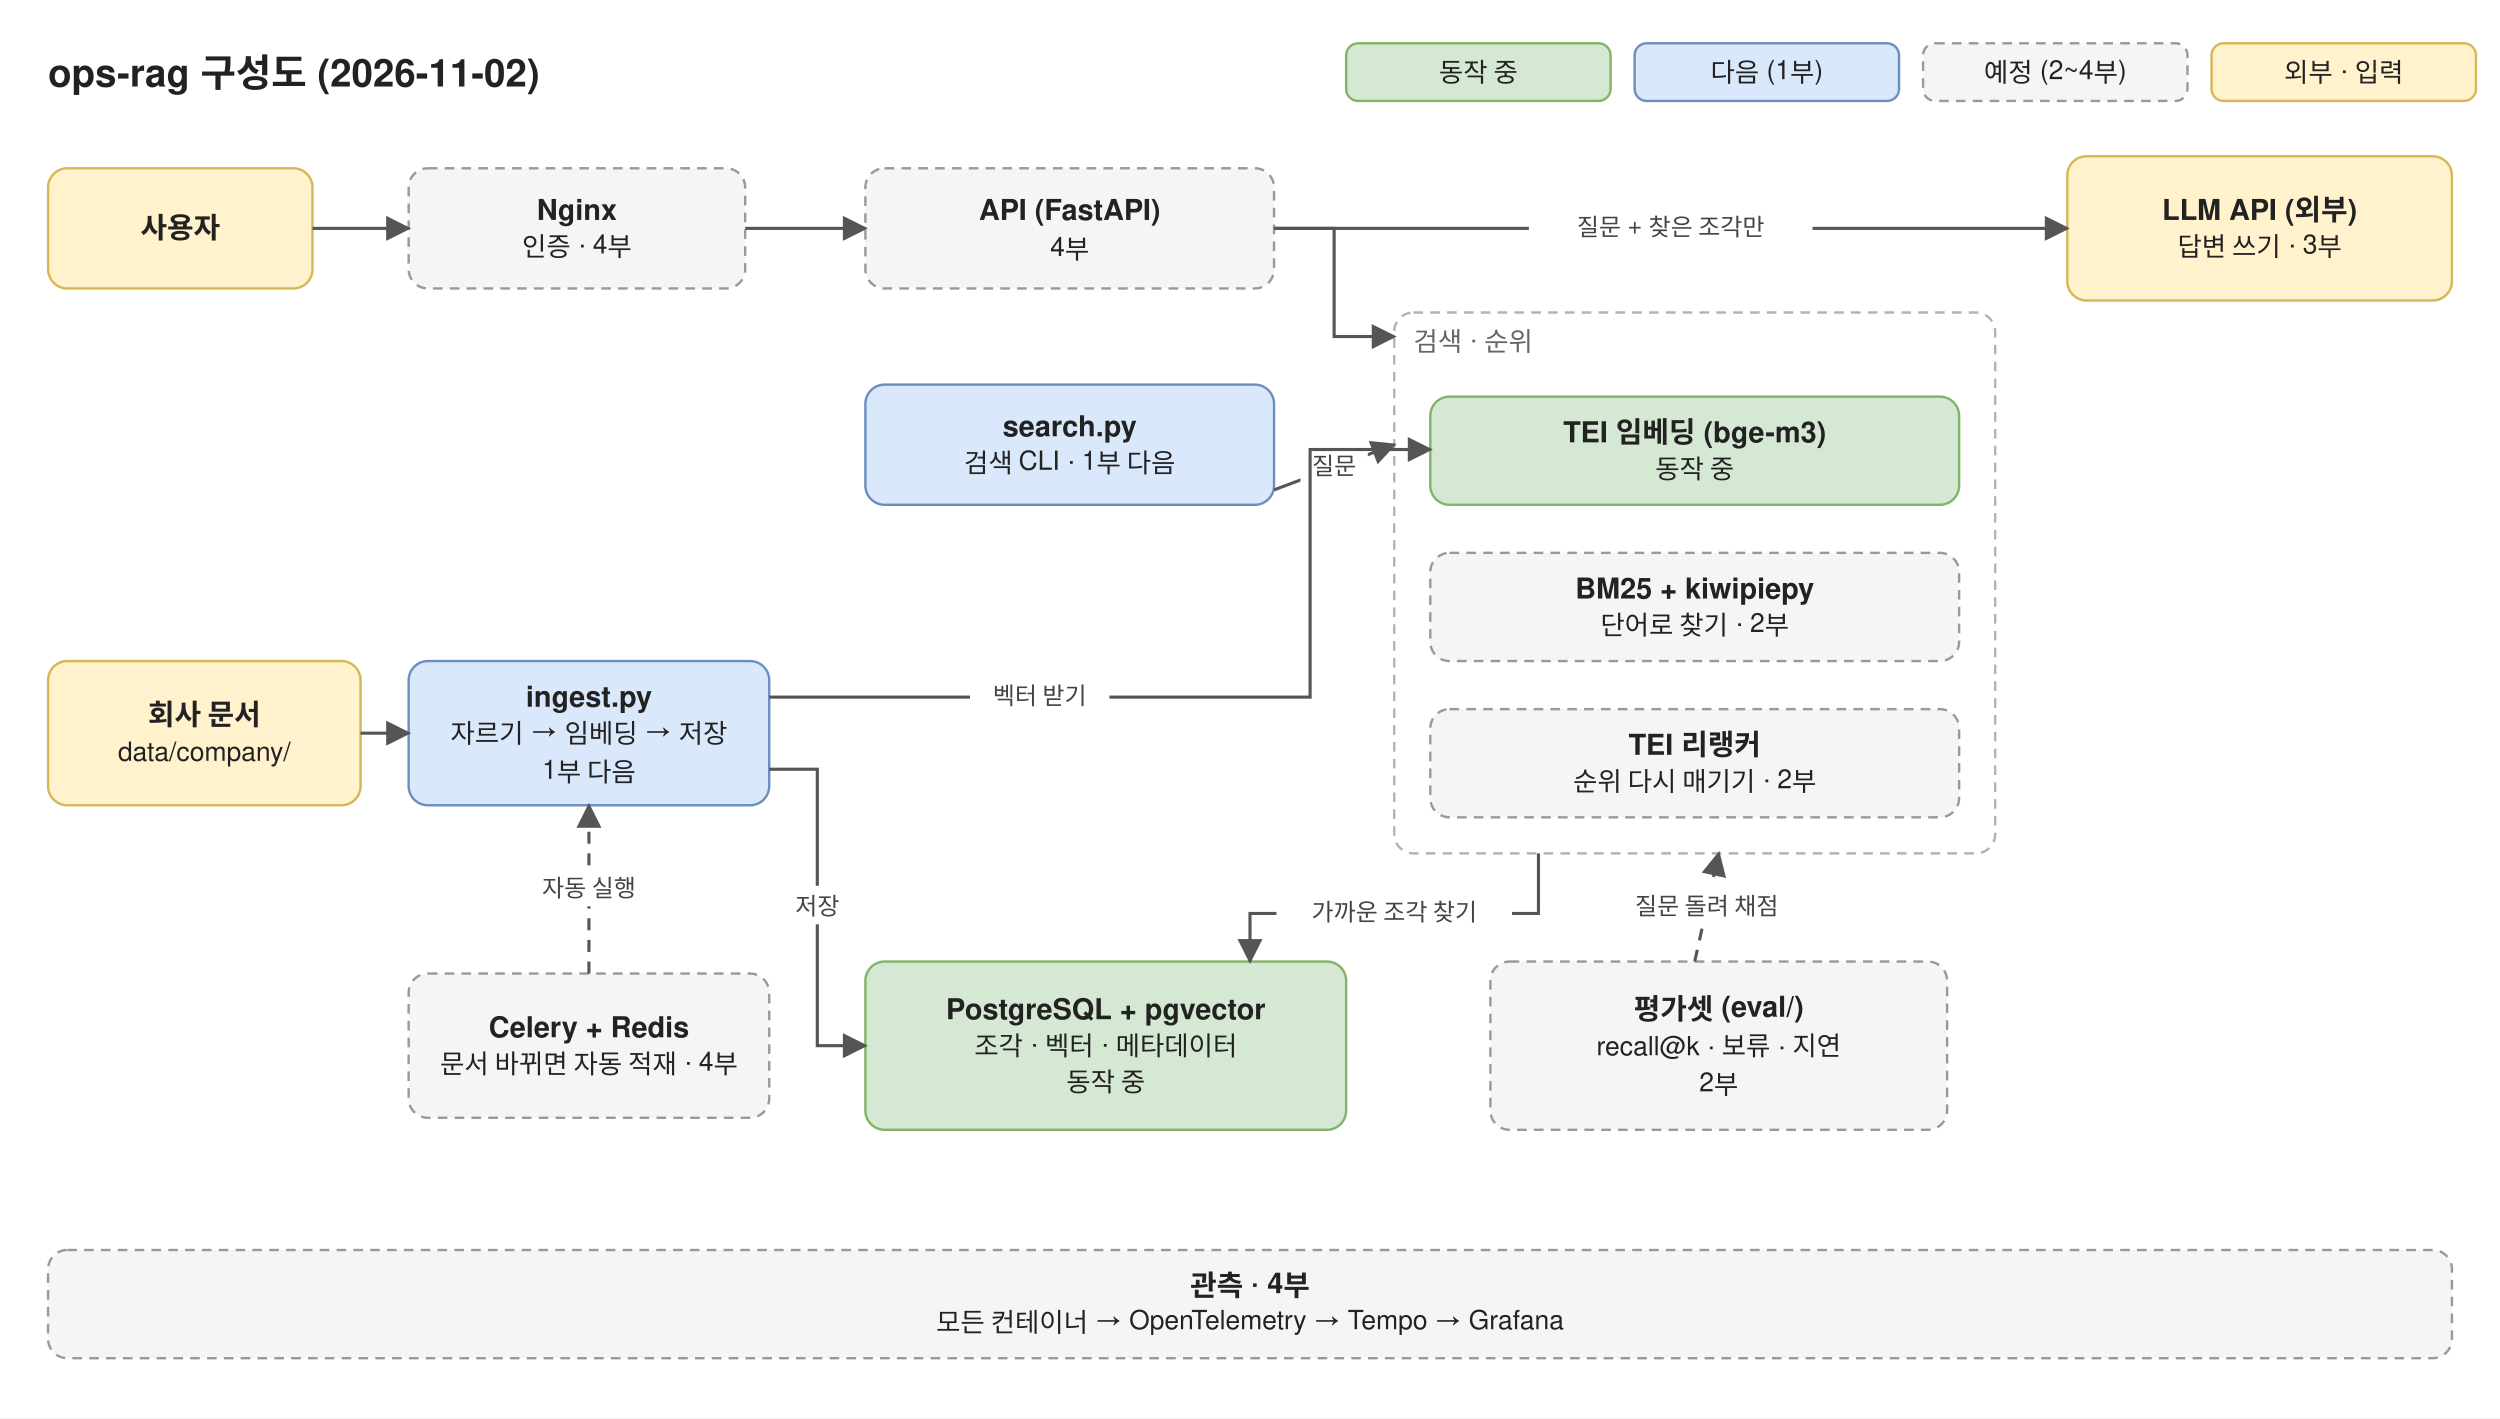
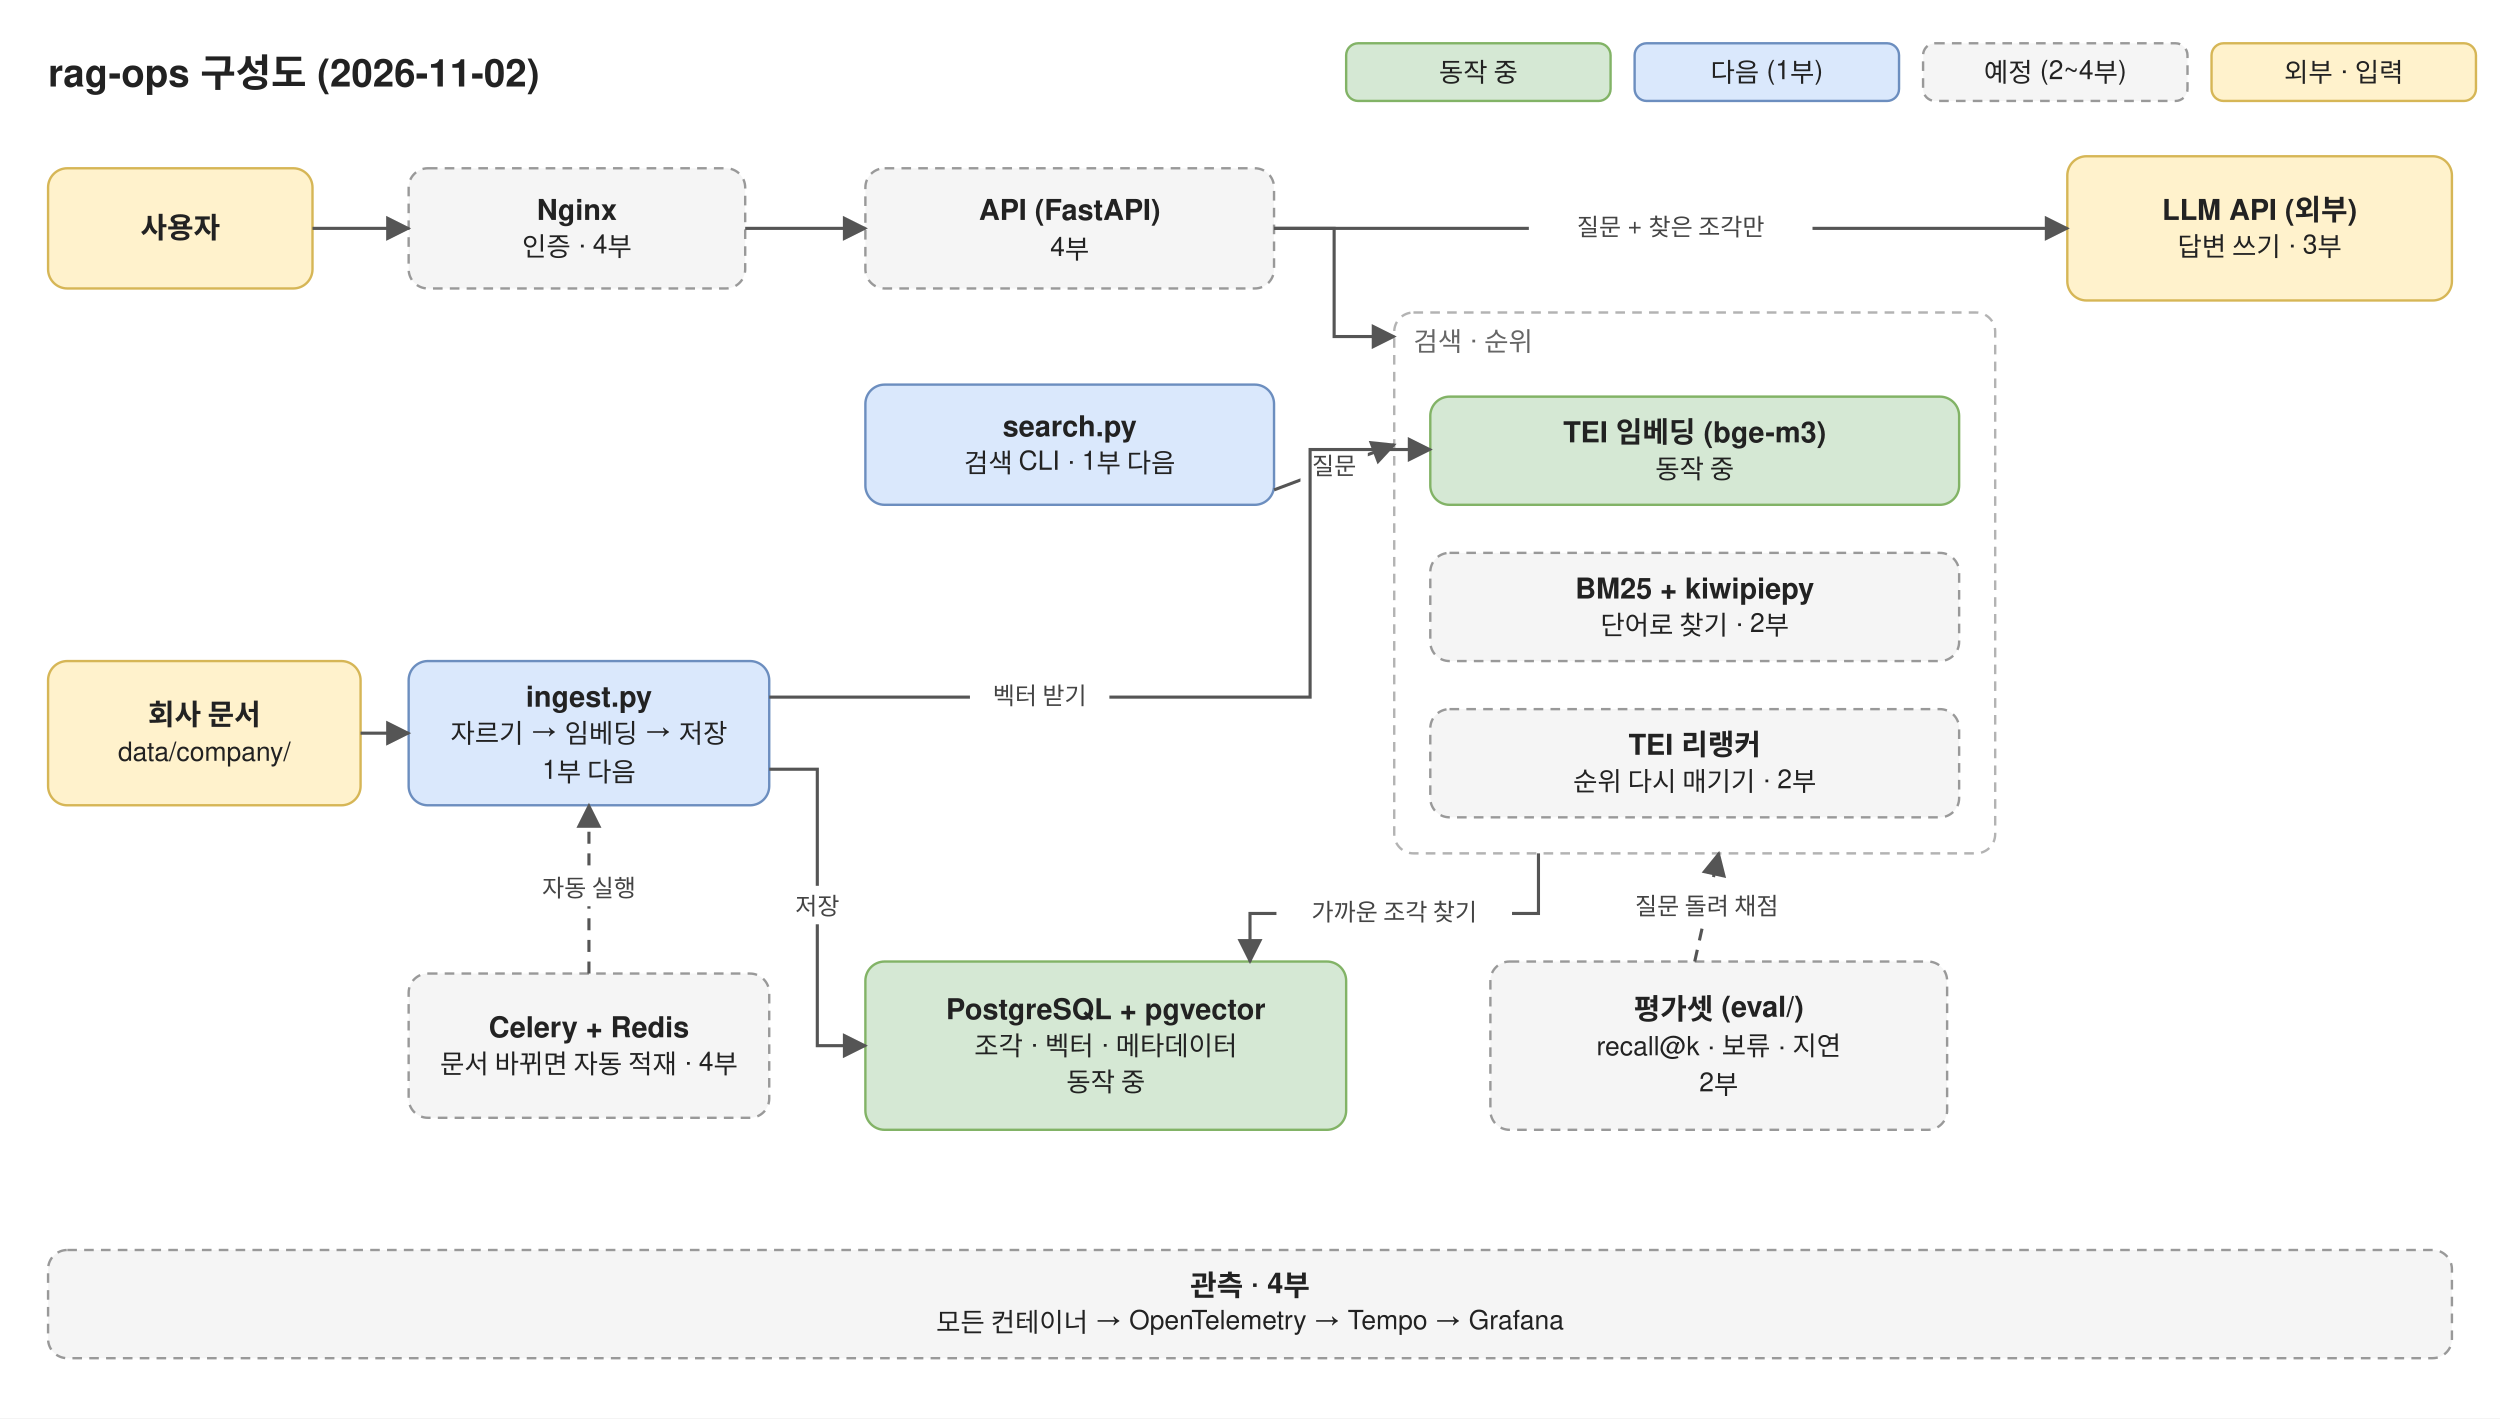
- <svg xmlns="http://www.w3.org/2000/svg" width="1040" height="590" viewBox="0 0 1040 590" content="&lt;mxfile host=&quot;ops-rag&quot;&gt;&lt;diagram id=&quot;arch&quot; name=&quot;구성도&quot;&gt;&lt;mxGraphModel dx=&quot;1040&quot; dy=&quot;590&quot; grid=&quot;1&quot; gridSize=&quot;10&quot; page=&quot;1&quot; pageWidth=&quot;1040&quot; pageHeight=&quot;590&quot; background=&quot;#ffffff&quot;&gt;&lt;root&gt;&lt;mxCell id=&quot;0&quot;/&gt;&lt;mxCell id=&quot;1&quot; parent=&quot;0&quot;/&gt;&lt;mxCell id=&quot;title&quot; value=&quot;&amp;lt;b&amp;gt;ops-rag 구성도 (2026-11-02)&amp;lt;/b&amp;gt;&quot; style=&quot;text;html=1;align=left;verticalAlign=middle;fontSize=16;&quot; vertex=&quot;1&quot; parent=&quot;1&quot;&gt;&lt;mxGeometry x=&quot;20&quot; y=&quot;15&quot; width=&quot;400&quot; height=&quot;30&quot; as=&quot;geometry&quot;/&gt;&lt;/mxCell&gt;&lt;mxCell id=&quot;lg0&quot; value=&quot;동작 중&quot; style=&quot;rounded=1;whiteSpace=wrap;html=1;fillColor=#d5e8d4;strokeColor=#82b366;dashed=0;fontSize=11;&quot; vertex=&quot;1&quot; parent=&quot;1&quot;&gt;&lt;mxGeometry x=&quot;560&quot; y=&quot;18&quot; width=&quot;110&quot; height=&quot;24&quot; as=&quot;geometry&quot;/&gt;&lt;/mxCell&gt;&lt;mxCell id=&quot;lg1&quot; value=&quot;다음 (1부)&quot; style=&quot;rounded=1;whiteSpace=wrap;html=1;fillColor=#dae8fc;strokeColor=#6c8ebf;dashed=0;fontSize=11;&quot; vertex=&quot;1&quot; parent=&quot;1&quot;&gt;&lt;mxGeometry x=&quot;680&quot; y=&quot;18&quot; width=&quot;110&quot; height=&quot;24&quot; as=&quot;geometry&quot;/&gt;&lt;/mxCell&gt;&lt;mxCell id=&quot;lg2&quot; value=&quot;예정 (2~4부)&quot; style=&quot;rounded=1;whiteSpace=wrap;html=1;fillColor=#f5f5f5;strokeColor=#999999;dashed=1;fontSize=11;&quot; vertex=&quot;1&quot; parent=&quot;1&quot;&gt;&lt;mxGeometry x=&quot;800&quot; y=&quot;18&quot; width=&quot;110&quot; height=&quot;24&quot; as=&quot;geometry&quot;/&gt;&lt;/mxCell&gt;&lt;mxCell id=&quot;lg3&quot; value=&quot;외부 · 입력&quot; style=&quot;rounded=1;whiteSpace=wrap;html=1;fillColor=#fff2cc;strokeColor=#d6b656;dashed=0;fontSize=11;&quot; vertex=&quot;1&quot; parent=&quot;1&quot;&gt;&lt;mxGeometry x=&quot;920&quot; y=&quot;18&quot; width=&quot;110&quot; height=&quot;24&quot; as=&quot;geometry&quot;/&gt;&lt;/mxCell&gt;&lt;mxCell id=&quot;user&quot; value=&quot;&amp;lt;b&amp;gt;사용자&amp;lt;/b&amp;gt;&quot; style=&quot;rounded=1;whiteSpace=wrap;html=1;fillColor=#fff2cc;strokeColor=#d6b656;dashed=0;fontSize=12;&quot; vertex=&quot;1&quot; parent=&quot;1&quot;&gt;&lt;mxGeometry x=&quot;20&quot; y=&quot;70&quot; width=&quot;110&quot; height=&quot;50&quot; as=&quot;geometry&quot;/&gt;&lt;/mxCell&gt;&lt;mxCell id=&quot;nginx&quot; value=&quot;&amp;lt;b&amp;gt;Nginx&amp;lt;/b&amp;gt;&amp;lt;br&amp;gt;인증 · 4부&quot; style=&quot;rounded=1;whiteSpace=wrap;html=1;fillColor=#f5f5f5;strokeColor=#999999;dashed=1;fontSize=12;&quot; vertex=&quot;1&quot; parent=&quot;1&quot;&gt;&lt;mxGeometry x=&quot;170&quot; y=&quot;70&quot; width=&quot;140&quot; height=&quot;50&quot; as=&quot;geometry&quot;/&gt;&lt;/mxCell&gt;&lt;mxCell id=&quot;api&quot; value=&quot;&amp;lt;b&amp;gt;API (FastAPI)&amp;lt;/b&amp;gt;&amp;lt;br&amp;gt;4부&quot; style=&quot;rounded=1;whiteSpace=wrap;html=1;fillColor=#f5f5f5;strokeColor=#999999;dashed=1;fontSize=12;&quot; vertex=&quot;1&quot; parent=&quot;1&quot;&gt;&lt;mxGeometry x=&quot;360&quot; y=&quot;70&quot; width=&quot;170&quot; height=&quot;50&quot; as=&quot;geometry&quot;/&gt;&lt;/mxCell&gt;&lt;mxCell id=&quot;llm&quot; value=&quot;&amp;lt;b&amp;gt;LLM API (외부)&amp;lt;/b&amp;gt;&amp;lt;br&amp;gt;답변 쓰기 · 3부&quot; style=&quot;rounded=1;whiteSpace=wrap;html=1;fillColor=#fff2cc;strokeColor=#d6b656;dashed=0;fontSize=12;&quot; vertex=&quot;1&quot; parent=&quot;1&quot;&gt;&lt;mxGeometry x=&quot;860&quot; y=&quot;65&quot; width=&quot;160&quot; height=&quot;60&quot; as=&quot;geometry&quot;/&gt;&lt;/mxCell&gt;&lt;mxCell id=&quot;search&quot; value=&quot;&amp;lt;b&amp;gt;search.py&amp;lt;/b&amp;gt;&amp;lt;br&amp;gt;검색 CLI · 1부 다음&quot; style=&quot;rounded=1;whiteSpace=wrap;html=1;fillColor=#dae8fc;strokeColor=#6c8ebf;dashed=0;fontSize=12;&quot; vertex=&quot;1&quot; parent=&quot;1&quot;&gt;&lt;mxGeometry x=&quot;360&quot; y=&quot;160&quot; width=&quot;170&quot; height=&quot;50&quot; as=&quot;geometry&quot;/&gt;&lt;/mxCell&gt;&lt;mxCell id=&quot;grp&quot; value=&quot;&amp;lt;b&amp;gt;검색 · 순위&amp;lt;/b&amp;gt;&quot; style=&quot;rounded=1;whiteSpace=wrap;html=1;fillColor=#ffffff;strokeColor=#b3b3b3;dashed=1;verticalAlign=top;align=left;spacingLeft=8;fontSize=11;fontColor=#666666;&quot; vertex=&quot;1&quot; parent=&quot;1&quot;&gt;&lt;mxGeometry x=&quot;580&quot; y=&quot;130&quot; width=&quot;250&quot; height=&quot;225&quot; as=&quot;geometry&quot;/&gt;&lt;/mxCell&gt;&lt;mxCell id=&quot;tei&quot; value=&quot;&amp;lt;b&amp;gt;TEI 임베딩 (bge-m3)&amp;lt;/b&amp;gt;&amp;lt;br&amp;gt;동작 중&quot; style=&quot;rounded=1;whiteSpace=wrap;html=1;fillColor=#d5e8d4;strokeColor=#82b366;dashed=0;fontSize=12;&quot; vertex=&quot;1&quot; parent=&quot;1&quot;&gt;&lt;mxGeometry x=&quot;595&quot; y=&quot;165&quot; width=&quot;220&quot; height=&quot;45&quot; as=&quot;geometry&quot;/&gt;&lt;/mxCell&gt;&lt;mxCell id=&quot;bm25&quot; value=&quot;&amp;lt;b&amp;gt;BM25 + kiwipiepy&amp;lt;/b&amp;gt;&amp;lt;br&amp;gt;단어로 찾기 · 2부&quot; style=&quot;rounded=1;whiteSpace=wrap;html=1;fillColor=#f5f5f5;strokeColor=#999999;dashed=1;fontSize=12;&quot; vertex=&quot;1&quot; parent=&quot;1&quot;&gt;&lt;mxGeometry x=&quot;595&quot; y=&quot;230&quot; width=&quot;220&quot; height=&quot;45&quot; as=&quot;geometry&quot;/&gt;&lt;/mxCell&gt;&lt;mxCell id=&quot;rerank&quot; value=&quot;&amp;lt;b&amp;gt;TEI 리랭커&amp;lt;/b&amp;gt;&amp;lt;br&amp;gt;순위 다시 매기기 · 2부&quot; style=&quot;rounded=1;whiteSpace=wrap;html=1;fillColor=#f5f5f5;strokeColor=#999999;dashed=1;fontSize=12;&quot; vertex=&quot;1&quot; parent=&quot;1&quot;&gt;&lt;mxGeometry x=&quot;595&quot; y=&quot;295&quot; width=&quot;220&quot; height=&quot;45&quot; as=&quot;geometry&quot;/&gt;&lt;/mxCell&gt;&lt;mxCell id=&quot;doc&quot; value=&quot;&amp;lt;b&amp;gt;회사 문서&amp;lt;/b&amp;gt;&amp;lt;br&amp;gt;data/company/&quot; style=&quot;rounded=1;whiteSpace=wrap;html=1;fillColor=#fff2cc;strokeColor=#d6b656;dashed=0;fontSize=12;&quot; vertex=&quot;1&quot; parent=&quot;1&quot;&gt;&lt;mxGeometry x=&quot;20&quot; y=&quot;275&quot; width=&quot;130&quot; height=&quot;60&quot; as=&quot;geometry&quot;/&gt;&lt;/mxCell&gt;&lt;mxCell id=&quot;ingest&quot; value=&quot;&amp;lt;b&amp;gt;ingest.py&amp;lt;/b&amp;gt;&amp;lt;br&amp;gt;자르기 → 임베딩 → 저장&amp;lt;br&amp;gt;1부 다음&quot; style=&quot;rounded=1;whiteSpace=wrap;html=1;fillColor=#dae8fc;strokeColor=#6c8ebf;dashed=0;fontSize=12;&quot; vertex=&quot;1&quot; parent=&quot;1&quot;&gt;&lt;mxGeometry x=&quot;170&quot; y=&quot;275&quot; width=&quot;150&quot; height=&quot;60&quot; as=&quot;geometry&quot;/&gt;&lt;/mxCell&gt;&lt;mxCell id=&quot;celery&quot; value=&quot;&amp;lt;b&amp;gt;Celery + Redis&amp;lt;/b&amp;gt;&amp;lt;br&amp;gt;문서 바뀌면 자동 적재 · 4부&quot; style=&quot;rounded=1;whiteSpace=wrap;html=1;fillColor=#f5f5f5;strokeColor=#999999;dashed=1;fontSize=12;&quot; vertex=&quot;1&quot; parent=&quot;1&quot;&gt;&lt;mxGeometry x=&quot;170&quot; y=&quot;405&quot; width=&quot;150&quot; height=&quot;60&quot; as=&quot;geometry&quot;/&gt;&lt;/mxCell&gt;&lt;mxCell id=&quot;db&quot; value=&quot;&amp;lt;b&amp;gt;PostgreSQL + pgvector&amp;lt;/b&amp;gt;&amp;lt;br&amp;gt;조각 · 벡터 · 메타데이터&amp;lt;br&amp;gt;동작 중&quot; style=&quot;rounded=1;whiteSpace=wrap;html=1;fillColor=#d5e8d4;strokeColor=#82b366;dashed=0;fontSize=12;&quot; vertex=&quot;1&quot; parent=&quot;1&quot;&gt;&lt;mxGeometry x=&quot;360&quot; y=&quot;400&quot; width=&quot;200&quot; height=&quot;70&quot; as=&quot;geometry&quot;/&gt;&lt;/mxCell&gt;&lt;mxCell id=&quot;eval&quot; value=&quot;&amp;lt;b&amp;gt;평가셋 (eval/)&amp;lt;/b&amp;gt;&amp;lt;br&amp;gt;recall@k · 보류 · 지연&amp;lt;br&amp;gt;2부&quot; style=&quot;rounded=1;whiteSpace=wrap;html=1;fillColor=#f5f5f5;strokeColor=#999999;dashed=1;fontSize=12;&quot; vertex=&quot;1&quot; parent=&quot;1&quot;&gt;&lt;mxGeometry x=&quot;620&quot; y=&quot;400&quot; width=&quot;190&quot; height=&quot;70&quot; as=&quot;geometry&quot;/&gt;&lt;/mxCell&gt;&lt;mxCell id=&quot;obs&quot; value=&quot;&amp;lt;b&amp;gt;관측 · 4부&amp;lt;/b&amp;gt;&amp;lt;br&amp;gt;모든 컨테이너 → OpenTelemetry → Tempo → Grafana&quot; style=&quot;rounded=1;whiteSpace=wrap;html=1;fillColor=#f5f5f5;strokeColor=#999999;dashed=1;fontSize=12;&quot; vertex=&quot;1&quot; parent=&quot;1&quot;&gt;&lt;mxGeometry x=&quot;20&quot; y=&quot;520&quot; width=&quot;1000&quot; height=&quot;45&quot; as=&quot;geometry&quot;/&gt;&lt;/mxCell&gt;&lt;mxCell id=&quot;e0&quot; value=&quot;&quot; style=&quot;edgeStyle=none;html=1;endArrow=block;endFill=1;strokeColor=#555555;fontSize=10;labelBackgroundColor=#ffffff;dashed=0;&quot; edge=&quot;1&quot; parent=&quot;1&quot; source=&quot;user&quot; target=&quot;nginx&quot;&gt;&lt;mxGeometry relative=&quot;1&quot; as=&quot;geometry&quot;&gt;&lt;/mxGeometry&gt;&lt;/mxCell&gt;&lt;mxCell id=&quot;e1&quot; value=&quot;&quot; style=&quot;edgeStyle=none;html=1;endArrow=block;endFill=1;strokeColor=#555555;fontSize=10;labelBackgroundColor=#ffffff;dashed=0;&quot; edge=&quot;1&quot; parent=&quot;1&quot; source=&quot;nginx&quot; target=&quot;api&quot;&gt;&lt;mxGeometry relative=&quot;1&quot; as=&quot;geometry&quot;&gt;&lt;/mxGeometry&gt;&lt;/mxCell&gt;&lt;mxCell id=&quot;e2&quot; value=&quot;질문 + 찾은 조각만&quot; style=&quot;edgeStyle=none;html=1;endArrow=block;endFill=1;strokeColor=#555555;fontSize=10;labelBackgroundColor=#ffffff;dashed=0;&quot; edge=&quot;1&quot; parent=&quot;1&quot; source=&quot;api&quot; target=&quot;llm&quot;&gt;&lt;mxGeometry relative=&quot;1&quot; as=&quot;geometry&quot;&gt;&lt;/mxGeometry&gt;&lt;/mxCell&gt;&lt;mxCell id=&quot;e3&quot; value=&quot;&quot; style=&quot;edgeStyle=none;html=1;endArrow=block;endFill=1;strokeColor=#555555;fontSize=10;labelBackgroundColor=#ffffff;dashed=0;&quot; edge=&quot;1&quot; parent=&quot;1&quot; source=&quot;api&quot; target=&quot;grp&quot;&gt;&lt;mxGeometry relative=&quot;1&quot; as=&quot;geometry&quot;&gt;&lt;Array as=&quot;points&quot;&gt;&lt;mxPoint x=&quot;555&quot; y=&quot;95&quot;/&gt;&lt;mxPoint x=&quot;555&quot; y=&quot;140&quot;/&gt;&lt;/Array&gt;&lt;/mxGeometry&gt;&lt;/mxCell&gt;&lt;mxCell id=&quot;e4&quot; value=&quot;질문&quot; style=&quot;edgeStyle=none;html=1;endArrow=block;endFill=1;strokeColor=#555555;fontSize=10;labelBackgroundColor=#ffffff;dashed=0;&quot; edge=&quot;1&quot; parent=&quot;1&quot; source=&quot;search&quot; target=&quot;grp&quot;&gt;&lt;mxGeometry relative=&quot;1&quot; as=&quot;geometry&quot;&gt;&lt;/mxGeometry&gt;&lt;/mxCell&gt;&lt;mxCell id=&quot;e5&quot; value=&quot;가까운 조각 찾기&quot; style=&quot;edgeStyle=none;html=1;endArrow=block;endFill=1;strokeColor=#555555;fontSize=10;labelBackgroundColor=#ffffff;dashed=0;&quot; edge=&quot;1&quot; parent=&quot;1&quot; source=&quot;grp&quot; target=&quot;db&quot;&gt;&lt;mxGeometry relative=&quot;1&quot; as=&quot;geometry&quot;&gt;&lt;Array as=&quot;points&quot;&gt;&lt;mxPoint x=&quot;640&quot; y=&quot;380&quot;/&gt;&lt;mxPoint x=&quot;520&quot; y=&quot;380&quot;/&gt;&lt;/Array&gt;&lt;/mxGeometry&gt;&lt;/mxCell&gt;&lt;mxCell id=&quot;e6&quot; value=&quot;&quot; style=&quot;edgeStyle=none;html=1;endArrow=block;endFill=1;strokeColor=#555555;fontSize=10;labelBackgroundColor=#ffffff;dashed=0;&quot; edge=&quot;1&quot; parent=&quot;1&quot; source=&quot;doc&quot; target=&quot;ingest&quot;&gt;&lt;mxGeometry relative=&quot;1&quot; as=&quot;geometry&quot;&gt;&lt;/mxGeometry&gt;&lt;/mxCell&gt;&lt;mxCell id=&quot;e7&quot; value=&quot;저장&quot; style=&quot;edgeStyle=none;html=1;endArrow=block;endFill=1;strokeColor=#555555;fontSize=10;labelBackgroundColor=#ffffff;dashed=0;&quot; edge=&quot;1&quot; parent=&quot;1&quot; source=&quot;ingest&quot; target=&quot;db&quot;&gt;&lt;mxGeometry relative=&quot;1&quot; as=&quot;geometry&quot;&gt;&lt;Array as=&quot;points&quot;&gt;&lt;mxPoint x=&quot;340&quot; y=&quot;320&quot;/&gt;&lt;mxPoint x=&quot;340&quot; y=&quot;435&quot;/&gt;&lt;/Array&gt;&lt;/mxGeometry&gt;&lt;/mxCell&gt;&lt;mxCell id=&quot;e8&quot; value=&quot;벡터 받기&quot; style=&quot;edgeStyle=none;html=1;endArrow=block;endFill=1;strokeColor=#555555;fontSize=10;labelBackgroundColor=#ffffff;dashed=0;&quot; edge=&quot;1&quot; parent=&quot;1&quot; source=&quot;ingest&quot; target=&quot;tei&quot;&gt;&lt;mxGeometry relative=&quot;1&quot; as=&quot;geometry&quot;&gt;&lt;Array as=&quot;points&quot;&gt;&lt;mxPoint x=&quot;545&quot; y=&quot;290&quot;/&gt;&lt;mxPoint x=&quot;545&quot; y=&quot;187&quot;/&gt;&lt;/Array&gt;&lt;/mxGeometry&gt;&lt;/mxCell&gt;&lt;mxCell id=&quot;e9&quot; value=&quot;자동 실행&quot; style=&quot;edgeStyle=none;html=1;endArrow=block;endFill=1;strokeColor=#555555;fontSize=10;labelBackgroundColor=#ffffff;dashed=1;&quot; edge=&quot;1&quot; parent=&quot;1&quot; source=&quot;celery&quot; target=&quot;ingest&quot;&gt;&lt;mxGeometry relative=&quot;1&quot; as=&quot;geometry&quot;&gt;&lt;/mxGeometry&gt;&lt;/mxCell&gt;&lt;mxCell id=&quot;e10&quot; value=&quot;질문 돌려 채점&quot; style=&quot;edgeStyle=none;html=1;endArrow=block;endFill=1;strokeColor=#555555;fontSize=10;labelBackgroundColor=#ffffff;dashed=1;&quot; edge=&quot;1&quot; parent=&quot;1&quot; source=&quot;eval&quot; target=&quot;grp&quot;&gt;&lt;mxGeometry relative=&quot;1&quot; as=&quot;geometry&quot;&gt;&lt;/mxGeometry&gt;&lt;/mxCell&gt;&lt;/root&gt;&lt;/mxGraphModel&gt;&lt;/diagram&gt;&lt;/mxfile&gt;">
+ <svg xmlns="http://www.w3.org/2000/svg" width="1040" height="590" viewBox="0 0 1040 590" content="&lt;mxfile host=&quot;rag-ops&quot;&gt;&lt;diagram id=&quot;arch&quot; name=&quot;구성도&quot;&gt;&lt;mxGraphModel dx=&quot;1040&quot; dy=&quot;590&quot; grid=&quot;1&quot; gridSize=&quot;10&quot; page=&quot;1&quot; pageWidth=&quot;1040&quot; pageHeight=&quot;590&quot; background=&quot;#ffffff&quot;&gt;&lt;root&gt;&lt;mxCell id=&quot;0&quot;/&gt;&lt;mxCell id=&quot;1&quot; parent=&quot;0&quot;/&gt;&lt;mxCell id=&quot;title&quot; value=&quot;&amp;lt;b&amp;gt;rag-ops 구성도 (2026-11-02)&amp;lt;/b&amp;gt;&quot; style=&quot;text;html=1;align=left;verticalAlign=middle;fontSize=16;&quot; vertex=&quot;1&quot; parent=&quot;1&quot;&gt;&lt;mxGeometry x=&quot;20&quot; y=&quot;15&quot; width=&quot;400&quot; height=&quot;30&quot; as=&quot;geometry&quot;/&gt;&lt;/mxCell&gt;&lt;mxCell id=&quot;lg0&quot; value=&quot;동작 중&quot; style=&quot;rounded=1;whiteSpace=wrap;html=1;fillColor=#d5e8d4;strokeColor=#82b366;dashed=0;fontSize=11;&quot; vertex=&quot;1&quot; parent=&quot;1&quot;&gt;&lt;mxGeometry x=&quot;560&quot; y=&quot;18&quot; width=&quot;110&quot; height=&quot;24&quot; as=&quot;geometry&quot;/&gt;&lt;/mxCell&gt;&lt;mxCell id=&quot;lg1&quot; value=&quot;다음 (1부)&quot; style=&quot;rounded=1;whiteSpace=wrap;html=1;fillColor=#dae8fc;strokeColor=#6c8ebf;dashed=0;fontSize=11;&quot; vertex=&quot;1&quot; parent=&quot;1&quot;&gt;&lt;mxGeometry x=&quot;680&quot; y=&quot;18&quot; width=&quot;110&quot; height=&quot;24&quot; as=&quot;geometry&quot;/&gt;&lt;/mxCell&gt;&lt;mxCell id=&quot;lg2&quot; value=&quot;예정 (2~4부)&quot; style=&quot;rounded=1;whiteSpace=wrap;html=1;fillColor=#f5f5f5;strokeColor=#999999;dashed=1;fontSize=11;&quot; vertex=&quot;1&quot; parent=&quot;1&quot;&gt;&lt;mxGeometry x=&quot;800&quot; y=&quot;18&quot; width=&quot;110&quot; height=&quot;24&quot; as=&quot;geometry&quot;/&gt;&lt;/mxCell&gt;&lt;mxCell id=&quot;lg3&quot; value=&quot;외부 · 입력&quot; style=&quot;rounded=1;whiteSpace=wrap;html=1;fillColor=#fff2cc;strokeColor=#d6b656;dashed=0;fontSize=11;&quot; vertex=&quot;1&quot; parent=&quot;1&quot;&gt;&lt;mxGeometry x=&quot;920&quot; y=&quot;18&quot; width=&quot;110&quot; height=&quot;24&quot; as=&quot;geometry&quot;/&gt;&lt;/mxCell&gt;&lt;mxCell id=&quot;user&quot; value=&quot;&amp;lt;b&amp;gt;사용자&amp;lt;/b&amp;gt;&quot; style=&quot;rounded=1;whiteSpace=wrap;html=1;fillColor=#fff2cc;strokeColor=#d6b656;dashed=0;fontSize=12;&quot; vertex=&quot;1&quot; parent=&quot;1&quot;&gt;&lt;mxGeometry x=&quot;20&quot; y=&quot;70&quot; width=&quot;110&quot; height=&quot;50&quot; as=&quot;geometry&quot;/&gt;&lt;/mxCell&gt;&lt;mxCell id=&quot;nginx&quot; value=&quot;&amp;lt;b&amp;gt;Nginx&amp;lt;/b&amp;gt;&amp;lt;br&amp;gt;인증 · 4부&quot; style=&quot;rounded=1;whiteSpace=wrap;html=1;fillColor=#f5f5f5;strokeColor=#999999;dashed=1;fontSize=12;&quot; vertex=&quot;1&quot; parent=&quot;1&quot;&gt;&lt;mxGeometry x=&quot;170&quot; y=&quot;70&quot; width=&quot;140&quot; height=&quot;50&quot; as=&quot;geometry&quot;/&gt;&lt;/mxCell&gt;&lt;mxCell id=&quot;api&quot; value=&quot;&amp;lt;b&amp;gt;API (FastAPI)&amp;lt;/b&amp;gt;&amp;lt;br&amp;gt;4부&quot; style=&quot;rounded=1;whiteSpace=wrap;html=1;fillColor=#f5f5f5;strokeColor=#999999;dashed=1;fontSize=12;&quot; vertex=&quot;1&quot; parent=&quot;1&quot;&gt;&lt;mxGeometry x=&quot;360&quot; y=&quot;70&quot; width=&quot;170&quot; height=&quot;50&quot; as=&quot;geometry&quot;/&gt;&lt;/mxCell&gt;&lt;mxCell id=&quot;llm&quot; value=&quot;&amp;lt;b&amp;gt;LLM API (외부)&amp;lt;/b&amp;gt;&amp;lt;br&amp;gt;답변 쓰기 · 3부&quot; style=&quot;rounded=1;whiteSpace=wrap;html=1;fillColor=#fff2cc;strokeColor=#d6b656;dashed=0;fontSize=12;&quot; vertex=&quot;1&quot; parent=&quot;1&quot;&gt;&lt;mxGeometry x=&quot;860&quot; y=&quot;65&quot; width=&quot;160&quot; height=&quot;60&quot; as=&quot;geometry&quot;/&gt;&lt;/mxCell&gt;&lt;mxCell id=&quot;search&quot; value=&quot;&amp;lt;b&amp;gt;search.py&amp;lt;/b&amp;gt;&amp;lt;br&amp;gt;검색 CLI · 1부 다음&quot; style=&quot;rounded=1;whiteSpace=wrap;html=1;fillColor=#dae8fc;strokeColor=#6c8ebf;dashed=0;fontSize=12;&quot; vertex=&quot;1&quot; parent=&quot;1&quot;&gt;&lt;mxGeometry x=&quot;360&quot; y=&quot;160&quot; width=&quot;170&quot; height=&quot;50&quot; as=&quot;geometry&quot;/&gt;&lt;/mxCell&gt;&lt;mxCell id=&quot;grp&quot; value=&quot;&amp;lt;b&amp;gt;검색 · 순위&amp;lt;/b&amp;gt;&quot; style=&quot;rounded=1;whiteSpace=wrap;html=1;fillColor=#ffffff;strokeColor=#b3b3b3;dashed=1;verticalAlign=top;align=left;spacingLeft=8;fontSize=11;fontColor=#666666;&quot; vertex=&quot;1&quot; parent=&quot;1&quot;&gt;&lt;mxGeometry x=&quot;580&quot; y=&quot;130&quot; width=&quot;250&quot; height=&quot;225&quot; as=&quot;geometry&quot;/&gt;&lt;/mxCell&gt;&lt;mxCell id=&quot;tei&quot; value=&quot;&amp;lt;b&amp;gt;TEI 임베딩 (bge-m3)&amp;lt;/b&amp;gt;&amp;lt;br&amp;gt;동작 중&quot; style=&quot;rounded=1;whiteSpace=wrap;html=1;fillColor=#d5e8d4;strokeColor=#82b366;dashed=0;fontSize=12;&quot; vertex=&quot;1&quot; parent=&quot;1&quot;&gt;&lt;mxGeometry x=&quot;595&quot; y=&quot;165&quot; width=&quot;220&quot; height=&quot;45&quot; as=&quot;geometry&quot;/&gt;&lt;/mxCell&gt;&lt;mxCell id=&quot;bm25&quot; value=&quot;&amp;lt;b&amp;gt;BM25 + kiwipiepy&amp;lt;/b&amp;gt;&amp;lt;br&amp;gt;단어로 찾기 · 2부&quot; style=&quot;rounded=1;whiteSpace=wrap;html=1;fillColor=#f5f5f5;strokeColor=#999999;dashed=1;fontSize=12;&quot; vertex=&quot;1&quot; parent=&quot;1&quot;&gt;&lt;mxGeometry x=&quot;595&quot; y=&quot;230&quot; width=&quot;220&quot; height=&quot;45&quot; as=&quot;geometry&quot;/&gt;&lt;/mxCell&gt;&lt;mxCell id=&quot;rerank&quot; value=&quot;&amp;lt;b&amp;gt;TEI 리랭커&amp;lt;/b&amp;gt;&amp;lt;br&amp;gt;순위 다시 매기기 · 2부&quot; style=&quot;rounded=1;whiteSpace=wrap;html=1;fillColor=#f5f5f5;strokeColor=#999999;dashed=1;fontSize=12;&quot; vertex=&quot;1&quot; parent=&quot;1&quot;&gt;&lt;mxGeometry x=&quot;595&quot; y=&quot;295&quot; width=&quot;220&quot; height=&quot;45&quot; as=&quot;geometry&quot;/&gt;&lt;/mxCell&gt;&lt;mxCell id=&quot;doc&quot; value=&quot;&amp;lt;b&amp;gt;회사 문서&amp;lt;/b&amp;gt;&amp;lt;br&amp;gt;data/company/&quot; style=&quot;rounded=1;whiteSpace=wrap;html=1;fillColor=#fff2cc;strokeColor=#d6b656;dashed=0;fontSize=12;&quot; vertex=&quot;1&quot; parent=&quot;1&quot;&gt;&lt;mxGeometry x=&quot;20&quot; y=&quot;275&quot; width=&quot;130&quot; height=&quot;60&quot; as=&quot;geometry&quot;/&gt;&lt;/mxCell&gt;&lt;mxCell id=&quot;ingest&quot; value=&quot;&amp;lt;b&amp;gt;ingest.py&amp;lt;/b&amp;gt;&amp;lt;br&amp;gt;자르기 → 임베딩 → 저장&amp;lt;br&amp;gt;1부 다음&quot; style=&quot;rounded=1;whiteSpace=wrap;html=1;fillColor=#dae8fc;strokeColor=#6c8ebf;dashed=0;fontSize=12;&quot; vertex=&quot;1&quot; parent=&quot;1&quot;&gt;&lt;mxGeometry x=&quot;170&quot; y=&quot;275&quot; width=&quot;150&quot; height=&quot;60&quot; as=&quot;geometry&quot;/&gt;&lt;/mxCell&gt;&lt;mxCell id=&quot;celery&quot; value=&quot;&amp;lt;b&amp;gt;Celery + Redis&amp;lt;/b&amp;gt;&amp;lt;br&amp;gt;문서 바뀌면 자동 적재 · 4부&quot; style=&quot;rounded=1;whiteSpace=wrap;html=1;fillColor=#f5f5f5;strokeColor=#999999;dashed=1;fontSize=12;&quot; vertex=&quot;1&quot; parent=&quot;1&quot;&gt;&lt;mxGeometry x=&quot;170&quot; y=&quot;405&quot; width=&quot;150&quot; height=&quot;60&quot; as=&quot;geometry&quot;/&gt;&lt;/mxCell&gt;&lt;mxCell id=&quot;db&quot; value=&quot;&amp;lt;b&amp;gt;PostgreSQL + pgvector&amp;lt;/b&amp;gt;&amp;lt;br&amp;gt;조각 · 벡터 · 메타데이터&amp;lt;br&amp;gt;동작 중&quot; style=&quot;rounded=1;whiteSpace=wrap;html=1;fillColor=#d5e8d4;strokeColor=#82b366;dashed=0;fontSize=12;&quot; vertex=&quot;1&quot; parent=&quot;1&quot;&gt;&lt;mxGeometry x=&quot;360&quot; y=&quot;400&quot; width=&quot;200&quot; height=&quot;70&quot; as=&quot;geometry&quot;/&gt;&lt;/mxCell&gt;&lt;mxCell id=&quot;eval&quot; value=&quot;&amp;lt;b&amp;gt;평가셋 (eval/)&amp;lt;/b&amp;gt;&amp;lt;br&amp;gt;recall@k · 보류 · 지연&amp;lt;br&amp;gt;2부&quot; style=&quot;rounded=1;whiteSpace=wrap;html=1;fillColor=#f5f5f5;strokeColor=#999999;dashed=1;fontSize=12;&quot; vertex=&quot;1&quot; parent=&quot;1&quot;&gt;&lt;mxGeometry x=&quot;620&quot; y=&quot;400&quot; width=&quot;190&quot; height=&quot;70&quot; as=&quot;geometry&quot;/&gt;&lt;/mxCell&gt;&lt;mxCell id=&quot;obs&quot; value=&quot;&amp;lt;b&amp;gt;관측 · 4부&amp;lt;/b&amp;gt;&amp;lt;br&amp;gt;모든 컨테이너 → OpenTelemetry → Tempo → Grafana&quot; style=&quot;rounded=1;whiteSpace=wrap;html=1;fillColor=#f5f5f5;strokeColor=#999999;dashed=1;fontSize=12;&quot; vertex=&quot;1&quot; parent=&quot;1&quot;&gt;&lt;mxGeometry x=&quot;20&quot; y=&quot;520&quot; width=&quot;1000&quot; height=&quot;45&quot; as=&quot;geometry&quot;/&gt;&lt;/mxCell&gt;&lt;mxCell id=&quot;e0&quot; value=&quot;&quot; style=&quot;edgeStyle=none;html=1;endArrow=block;endFill=1;strokeColor=#555555;fontSize=10;labelBackgroundColor=#ffffff;dashed=0;&quot; edge=&quot;1&quot; parent=&quot;1&quot; source=&quot;user&quot; target=&quot;nginx&quot;&gt;&lt;mxGeometry relative=&quot;1&quot; as=&quot;geometry&quot;&gt;&lt;/mxGeometry&gt;&lt;/mxCell&gt;&lt;mxCell id=&quot;e1&quot; value=&quot;&quot; style=&quot;edgeStyle=none;html=1;endArrow=block;endFill=1;strokeColor=#555555;fontSize=10;labelBackgroundColor=#ffffff;dashed=0;&quot; edge=&quot;1&quot; parent=&quot;1&quot; source=&quot;nginx&quot; target=&quot;api&quot;&gt;&lt;mxGeometry relative=&quot;1&quot; as=&quot;geometry&quot;&gt;&lt;/mxGeometry&gt;&lt;/mxCell&gt;&lt;mxCell id=&quot;e2&quot; value=&quot;질문 + 찾은 조각만&quot; style=&quot;edgeStyle=none;html=1;endArrow=block;endFill=1;strokeColor=#555555;fontSize=10;labelBackgroundColor=#ffffff;dashed=0;&quot; edge=&quot;1&quot; parent=&quot;1&quot; source=&quot;api&quot; target=&quot;llm&quot;&gt;&lt;mxGeometry relative=&quot;1&quot; as=&quot;geometry&quot;&gt;&lt;/mxGeometry&gt;&lt;/mxCell&gt;&lt;mxCell id=&quot;e3&quot; value=&quot;&quot; style=&quot;edgeStyle=none;html=1;endArrow=block;endFill=1;strokeColor=#555555;fontSize=10;labelBackgroundColor=#ffffff;dashed=0;&quot; edge=&quot;1&quot; parent=&quot;1&quot; source=&quot;api&quot; target=&quot;grp&quot;&gt;&lt;mxGeometry relative=&quot;1&quot; as=&quot;geometry&quot;&gt;&lt;Array as=&quot;points&quot;&gt;&lt;mxPoint x=&quot;555&quot; y=&quot;95&quot;/&gt;&lt;mxPoint x=&quot;555&quot; y=&quot;140&quot;/&gt;&lt;/Array&gt;&lt;/mxGeometry&gt;&lt;/mxCell&gt;&lt;mxCell id=&quot;e4&quot; value=&quot;질문&quot; style=&quot;edgeStyle=none;html=1;endArrow=block;endFill=1;strokeColor=#555555;fontSize=10;labelBackgroundColor=#ffffff;dashed=0;&quot; edge=&quot;1&quot; parent=&quot;1&quot; source=&quot;search&quot; target=&quot;grp&quot;&gt;&lt;mxGeometry relative=&quot;1&quot; as=&quot;geometry&quot;&gt;&lt;/mxGeometry&gt;&lt;/mxCell&gt;&lt;mxCell id=&quot;e5&quot; value=&quot;가까운 조각 찾기&quot; style=&quot;edgeStyle=none;html=1;endArrow=block;endFill=1;strokeColor=#555555;fontSize=10;labelBackgroundColor=#ffffff;dashed=0;&quot; edge=&quot;1&quot; parent=&quot;1&quot; source=&quot;grp&quot; target=&quot;db&quot;&gt;&lt;mxGeometry relative=&quot;1&quot; as=&quot;geometry&quot;&gt;&lt;Array as=&quot;points&quot;&gt;&lt;mxPoint x=&quot;640&quot; y=&quot;380&quot;/&gt;&lt;mxPoint x=&quot;520&quot; y=&quot;380&quot;/&gt;&lt;/Array&gt;&lt;/mxGeometry&gt;&lt;/mxCell&gt;&lt;mxCell id=&quot;e6&quot; value=&quot;&quot; style=&quot;edgeStyle=none;html=1;endArrow=block;endFill=1;strokeColor=#555555;fontSize=10;labelBackgroundColor=#ffffff;dashed=0;&quot; edge=&quot;1&quot; parent=&quot;1&quot; source=&quot;doc&quot; target=&quot;ingest&quot;&gt;&lt;mxGeometry relative=&quot;1&quot; as=&quot;geometry&quot;&gt;&lt;/mxGeometry&gt;&lt;/mxCell&gt;&lt;mxCell id=&quot;e7&quot; value=&quot;저장&quot; style=&quot;edgeStyle=none;html=1;endArrow=block;endFill=1;strokeColor=#555555;fontSize=10;labelBackgroundColor=#ffffff;dashed=0;&quot; edge=&quot;1&quot; parent=&quot;1&quot; source=&quot;ingest&quot; target=&quot;db&quot;&gt;&lt;mxGeometry relative=&quot;1&quot; as=&quot;geometry&quot;&gt;&lt;Array as=&quot;points&quot;&gt;&lt;mxPoint x=&quot;340&quot; y=&quot;320&quot;/&gt;&lt;mxPoint x=&quot;340&quot; y=&quot;435&quot;/&gt;&lt;/Array&gt;&lt;/mxGeometry&gt;&lt;/mxCell&gt;&lt;mxCell id=&quot;e8&quot; value=&quot;벡터 받기&quot; style=&quot;edgeStyle=none;html=1;endArrow=block;endFill=1;strokeColor=#555555;fontSize=10;labelBackgroundColor=#ffffff;dashed=0;&quot; edge=&quot;1&quot; parent=&quot;1&quot; source=&quot;ingest&quot; target=&quot;tei&quot;&gt;&lt;mxGeometry relative=&quot;1&quot; as=&quot;geometry&quot;&gt;&lt;Array as=&quot;points&quot;&gt;&lt;mxPoint x=&quot;545&quot; y=&quot;290&quot;/&gt;&lt;mxPoint x=&quot;545&quot; y=&quot;187&quot;/&gt;&lt;/Array&gt;&lt;/mxGeometry&gt;&lt;/mxCell&gt;&lt;mxCell id=&quot;e9&quot; value=&quot;자동 실행&quot; style=&quot;edgeStyle=none;html=1;endArrow=block;endFill=1;strokeColor=#555555;fontSize=10;labelBackgroundColor=#ffffff;dashed=1;&quot; edge=&quot;1&quot; parent=&quot;1&quot; source=&quot;celery&quot; target=&quot;ingest&quot;&gt;&lt;mxGeometry relative=&quot;1&quot; as=&quot;geometry&quot;&gt;&lt;/mxGeometry&gt;&lt;/mxCell&gt;&lt;mxCell id=&quot;e10&quot; value=&quot;질문 돌려 채점&quot; style=&quot;edgeStyle=none;html=1;endArrow=block;endFill=1;strokeColor=#555555;fontSize=10;labelBackgroundColor=#ffffff;dashed=1;&quot; edge=&quot;1&quot; parent=&quot;1&quot; source=&quot;eval&quot; target=&quot;grp&quot;&gt;&lt;mxGeometry relative=&quot;1&quot; as=&quot;geometry&quot;&gt;&lt;/mxGeometry&gt;&lt;/mxCell&gt;&lt;/root&gt;&lt;/mxGraphModel&gt;&lt;/diagram&gt;&lt;/mxfile&gt;">
  <rect x="0" y="0" width="1040" height="590" fill="#ffffff" />
-   <text x="20" y="36" font-family="Helvetica, Arial, 'Apple SD Gothic Neo', 'Noto Sans KR', sans-serif" font-size="16" font-weight="bold" fill="#222">ops-rag 구성도 (2026-11-02)</text>
+   <text x="20" y="36" font-family="Helvetica, Arial, 'Apple SD Gothic Neo', 'Noto Sans KR', sans-serif" font-size="16" font-weight="bold" fill="#222">rag-ops 구성도 (2026-11-02)</text>
  <rect x="560" y="18" width="110" height="24" rx="5" fill="#d5e8d4" stroke="#82b366" />
  <text x="615" y="34" font-family="Helvetica, Arial, 'Apple SD Gothic Neo', 'Noto Sans KR', sans-serif" font-size="11" text-anchor="middle" fill="#222">동작 중</text>
  <rect x="680" y="18" width="110" height="24" rx="5" fill="#dae8fc" stroke="#6c8ebf" />
  <text x="735" y="34" font-family="Helvetica, Arial, 'Apple SD Gothic Neo', 'Noto Sans KR', sans-serif" font-size="11" text-anchor="middle" fill="#222">다음 (1부)</text>
  <rect x="800" y="18" width="110" height="24" rx="5" fill="#f5f5f5" stroke="#999999" stroke-dasharray="4 3" />
  <text x="855" y="34" font-family="Helvetica, Arial, 'Apple SD Gothic Neo', 'Noto Sans KR', sans-serif" font-size="11" text-anchor="middle" fill="#222">예정 (2~4부)</text>
  <rect x="920" y="18" width="110" height="24" rx="5" fill="#fff2cc" stroke="#d6b656" />
  <text x="975" y="34" font-family="Helvetica, Arial, 'Apple SD Gothic Neo', 'Noto Sans KR', sans-serif" font-size="11" text-anchor="middle" fill="#222">외부 · 입력</text>
  <rect x="20" y="70" width="110" height="50" rx="8" fill="#fff2cc" stroke="#d6b656" />
  <text x="75.0" y="99.0" font-family="Helvetica, Arial, 'Apple SD Gothic Neo', 'Noto Sans KR', sans-serif" font-size="12" font-weight="bold" text-anchor="middle" fill="#222">사용자</text>
  <rect x="170" y="70" width="140" height="50" rx="8" fill="#f5f5f5" stroke="#999999" stroke-dasharray="4 3" />
  <text x="240.0" y="91.5" font-family="Helvetica, Arial, 'Apple SD Gothic Neo', 'Noto Sans KR', sans-serif" font-size="12" font-weight="bold" text-anchor="middle" fill="#222">Nginx</text>
  <text x="240.0" y="106.5" font-family="Helvetica, Arial, 'Apple SD Gothic Neo', 'Noto Sans KR', sans-serif" font-size="11" text-anchor="middle" fill="#222">인증 · 4부</text>
  <rect x="360" y="70" width="170" height="50" rx="8" fill="#f5f5f5" stroke="#999999" stroke-dasharray="4 3" />
  <text x="445.0" y="91.5" font-family="Helvetica, Arial, 'Apple SD Gothic Neo', 'Noto Sans KR', sans-serif" font-size="12" font-weight="bold" text-anchor="middle" fill="#222">API (FastAPI)</text>
  <text x="445.0" y="106.5" font-family="Helvetica, Arial, 'Apple SD Gothic Neo', 'Noto Sans KR', sans-serif" font-size="11" text-anchor="middle" fill="#222">4부</text>
  <rect x="860" y="65" width="160" height="60" rx="8" fill="#fff2cc" stroke="#d6b656" />
  <text x="940.0" y="91.5" font-family="Helvetica, Arial, 'Apple SD Gothic Neo', 'Noto Sans KR', sans-serif" font-size="12" font-weight="bold" text-anchor="middle" fill="#222">LLM API (외부)</text>
  <text x="940.0" y="106.5" font-family="Helvetica, Arial, 'Apple SD Gothic Neo', 'Noto Sans KR', sans-serif" font-size="11" text-anchor="middle" fill="#222">답변 쓰기 · 3부</text>
  <rect x="360" y="160" width="170" height="50" rx="8" fill="#dae8fc" stroke="#6c8ebf" />
  <text x="445.0" y="181.5" font-family="Helvetica, Arial, 'Apple SD Gothic Neo', 'Noto Sans KR', sans-serif" font-size="12" font-weight="bold" text-anchor="middle" fill="#222">search.py</text>
  <text x="445.0" y="196.5" font-family="Helvetica, Arial, 'Apple SD Gothic Neo', 'Noto Sans KR', sans-serif" font-size="11" text-anchor="middle" fill="#222">검색 CLI · 1부 다음</text>
  <rect x="580" y="130" width="250" height="225" rx="8" fill="#ffffff" stroke="#b3b3b3" stroke-dasharray="4 3" />
  <text x="588" y="146" font-family="Helvetica, Arial, 'Apple SD Gothic Neo', 'Noto Sans KR', sans-serif" font-size="11" fill="#666">검색 · 순위</text>
  <rect x="595" y="165" width="220" height="45" rx="8" fill="#d5e8d4" stroke="#82b366" />
  <text x="705.0" y="184.0" font-family="Helvetica, Arial, 'Apple SD Gothic Neo', 'Noto Sans KR', sans-serif" font-size="12" font-weight="bold" text-anchor="middle" fill="#222">TEI 임베딩 (bge-m3)</text>
  <text x="705.0" y="199.0" font-family="Helvetica, Arial, 'Apple SD Gothic Neo', 'Noto Sans KR', sans-serif" font-size="11" text-anchor="middle" fill="#222">동작 중</text>
  <rect x="595" y="230" width="220" height="45" rx="8" fill="#f5f5f5" stroke="#999999" stroke-dasharray="4 3" />
  <text x="705.0" y="249.0" font-family="Helvetica, Arial, 'Apple SD Gothic Neo', 'Noto Sans KR', sans-serif" font-size="12" font-weight="bold" text-anchor="middle" fill="#222">BM25 + kiwipiepy</text>
  <text x="705.0" y="264.0" font-family="Helvetica, Arial, 'Apple SD Gothic Neo', 'Noto Sans KR', sans-serif" font-size="11" text-anchor="middle" fill="#222">단어로 찾기 · 2부</text>
  <rect x="595" y="295" width="220" height="45" rx="8" fill="#f5f5f5" stroke="#999999" stroke-dasharray="4 3" />
  <text x="705.0" y="314.0" font-family="Helvetica, Arial, 'Apple SD Gothic Neo', 'Noto Sans KR', sans-serif" font-size="12" font-weight="bold" text-anchor="middle" fill="#222">TEI 리랭커</text>
  <text x="705.0" y="329.0" font-family="Helvetica, Arial, 'Apple SD Gothic Neo', 'Noto Sans KR', sans-serif" font-size="11" text-anchor="middle" fill="#222">순위 다시 매기기 · 2부</text>
  <rect x="20" y="275" width="130" height="60" rx="8" fill="#fff2cc" stroke="#d6b656" />
  <text x="85.0" y="301.5" font-family="Helvetica, Arial, 'Apple SD Gothic Neo', 'Noto Sans KR', sans-serif" font-size="12" font-weight="bold" text-anchor="middle" fill="#222">회사 문서</text>
  <text x="85.0" y="316.5" font-family="Helvetica, Arial, 'Apple SD Gothic Neo', 'Noto Sans KR', sans-serif" font-size="11" text-anchor="middle" fill="#222">data/company/</text>
  <rect x="170" y="275" width="150" height="60" rx="8" fill="#dae8fc" stroke="#6c8ebf" />
  <text x="245.0" y="294.0" font-family="Helvetica, Arial, 'Apple SD Gothic Neo', 'Noto Sans KR', sans-serif" font-size="12" font-weight="bold" text-anchor="middle" fill="#222">ingest.py</text>
  <text x="245.0" y="309.0" font-family="Helvetica, Arial, 'Apple SD Gothic Neo', 'Noto Sans KR', sans-serif" font-size="11" text-anchor="middle" fill="#222">자르기 → 임베딩 → 저장</text>
  <text x="245.0" y="324.0" font-family="Helvetica, Arial, 'Apple SD Gothic Neo', 'Noto Sans KR', sans-serif" font-size="11" text-anchor="middle" fill="#222">1부 다음</text>
  <rect x="170" y="405" width="150" height="60" rx="8" fill="#f5f5f5" stroke="#999999" stroke-dasharray="4 3" />
  <text x="245.0" y="431.5" font-family="Helvetica, Arial, 'Apple SD Gothic Neo', 'Noto Sans KR', sans-serif" font-size="12" font-weight="bold" text-anchor="middle" fill="#222">Celery + Redis</text>
  <text x="245.0" y="446.5" font-family="Helvetica, Arial, 'Apple SD Gothic Neo', 'Noto Sans KR', sans-serif" font-size="11" text-anchor="middle" fill="#222">문서 바뀌면 자동 적재 · 4부</text>
  <rect x="360" y="400" width="200" height="70" rx="8" fill="#d5e8d4" stroke="#82b366" />
  <text x="460.0" y="424.0" font-family="Helvetica, Arial, 'Apple SD Gothic Neo', 'Noto Sans KR', sans-serif" font-size="12" font-weight="bold" text-anchor="middle" fill="#222">PostgreSQL + pgvector</text>
  <text x="460.0" y="439.0" font-family="Helvetica, Arial, 'Apple SD Gothic Neo', 'Noto Sans KR', sans-serif" font-size="11" text-anchor="middle" fill="#222">조각 · 벡터 · 메타데이터</text>
  <text x="460.0" y="454.0" font-family="Helvetica, Arial, 'Apple SD Gothic Neo', 'Noto Sans KR', sans-serif" font-size="11" text-anchor="middle" fill="#222">동작 중</text>
  <rect x="620" y="400" width="190" height="70" rx="8" fill="#f5f5f5" stroke="#999999" stroke-dasharray="4 3" />
  <text x="715.0" y="424.0" font-family="Helvetica, Arial, 'Apple SD Gothic Neo', 'Noto Sans KR', sans-serif" font-size="12" font-weight="bold" text-anchor="middle" fill="#222">평가셋 (eval/)</text>
  <text x="715.0" y="439.0" font-family="Helvetica, Arial, 'Apple SD Gothic Neo', 'Noto Sans KR', sans-serif" font-size="11" text-anchor="middle" fill="#222">recall@k · 보류 · 지연</text>
  <text x="715.0" y="454.0" font-family="Helvetica, Arial, 'Apple SD Gothic Neo', 'Noto Sans KR', sans-serif" font-size="11" text-anchor="middle" fill="#222">2부</text>
  <rect x="20" y="520" width="1000" height="45" rx="8" fill="#f5f5f5" stroke="#999999" stroke-dasharray="4 3" />
  <text x="520.0" y="539.0" font-family="Helvetica, Arial, 'Apple SD Gothic Neo', 'Noto Sans KR', sans-serif" font-size="12" font-weight="bold" text-anchor="middle" fill="#222">관측 · 4부</text>
  <text x="520.0" y="554.0" font-family="Helvetica, Arial, 'Apple SD Gothic Neo', 'Noto Sans KR', sans-serif" font-size="11" text-anchor="middle" fill="#222">모든 컨테이너 → OpenTelemetry → Tempo → Grafana</text>
  <defs>
    <marker id="arr" viewBox="0 0 10 10" refX="9" refY="5" markerWidth="8" markerHeight="8" orient="auto-start-reverse">
      <path d="M0,0 L10,5 L0,10 z" fill="#555" />
    </marker>
  </defs>
  <polyline points="130.0,95.0 170.0,95.0" fill="none" stroke="#555" stroke-width="1.3" marker-end="url(#arr)" />
  <polyline points="310.0,95.0 360.0,95.0" fill="none" stroke="#555" stroke-width="1.3" marker-end="url(#arr)" />
  <polyline points="530.0,95.0 860.0,95.0" fill="none" stroke="#555" stroke-width="1.3" marker-end="url(#arr)" />
  <rect x="636.0" y="86.0" width="118" height="16" fill="#ffffff" />
  <text x="695.0" y="98.0" font-family="Helvetica, Arial, 'Apple SD Gothic Neo', 'Noto Sans KR', sans-serif" font-size="10" text-anchor="middle" fill="#444">질문 + 찾은 조각만</text>
  <polyline points="530.0,95.0 555.0,95.0 555.0,140.0 580.0,140.0" fill="none" stroke="#555" stroke-width="1.3" marker-end="url(#arr)" />
  <polyline points="530.0,203.8 580.0,185.0" fill="none" stroke="#555" stroke-width="1.3" marker-end="url(#arr)" />
  <rect x="541.0" y="185.399" width="28" height="16" fill="#ffffff" />
  <text x="555.0" y="197.399" font-family="Helvetica, Arial, 'Apple SD Gothic Neo', 'Noto Sans KR', sans-serif" font-size="10" text-anchor="middle" fill="#444">질문</text>
  <polyline points="640.0,355.0 640.0,380.0 520.0,380.0 520.0,400.0" fill="none" stroke="#555" stroke-width="1.3" marker-end="url(#arr)" />
  <rect x="531.0" y="371.0" width="98" height="16" fill="#ffffff" />
  <text x="580.0" y="383.0" font-family="Helvetica, Arial, 'Apple SD Gothic Neo', 'Noto Sans KR', sans-serif" font-size="10" text-anchor="middle" fill="#444">가까운 조각 찾기</text>
  <polyline points="150.0,305.0 170.0,305.0" fill="none" stroke="#555" stroke-width="1.3" marker-end="url(#arr)" />
  <polyline points="320.0,320.0 340.0,320.0 340.0,435.0 360.0,435.0" fill="none" stroke="#555" stroke-width="1.3" marker-end="url(#arr)" />
  <rect x="326.0" y="368.5" width="28" height="16" fill="#ffffff" />
  <text x="340.0" y="380.5" font-family="Helvetica, Arial, 'Apple SD Gothic Neo', 'Noto Sans KR', sans-serif" font-size="10" text-anchor="middle" fill="#444">저장</text>
  <polyline points="320.0,290.0 545.0,290.0 545.0,187.0 595.0,187.0" fill="none" stroke="#555" stroke-width="1.3" marker-end="url(#arr)" />
  <rect x="403.5" y="281.0" width="58" height="16" fill="#ffffff" />
  <text x="432.5" y="293.0" font-family="Helvetica, Arial, 'Apple SD Gothic Neo', 'Noto Sans KR', sans-serif" font-size="10" text-anchor="middle" fill="#444">벡터 받기</text>
  <polyline points="245.0,405.0 245.0,335.0" fill="none" stroke="#555" stroke-width="1.3" stroke-dasharray="5 4" marker-end="url(#arr)" />
  <rect x="216.0" y="361.0" width="58" height="16" fill="#ffffff" />
  <text x="245.0" y="373.0" font-family="Helvetica, Arial, 'Apple SD Gothic Neo', 'Noto Sans KR', sans-serif" font-size="10" text-anchor="middle" fill="#444">자동 실행</text>
  <polyline points="705.0,400.0 715.0,355.0" fill="none" stroke="#555" stroke-width="1.3" stroke-dasharray="5 4" marker-end="url(#arr)" />
  <rect x="666.0" y="368.5" width="88" height="16" fill="#ffffff" />
  <text x="710.0" y="380.5" font-family="Helvetica, Arial, 'Apple SD Gothic Neo', 'Noto Sans KR', sans-serif" font-size="10" text-anchor="middle" fill="#444">질문 돌려 채점</text>
</svg>
